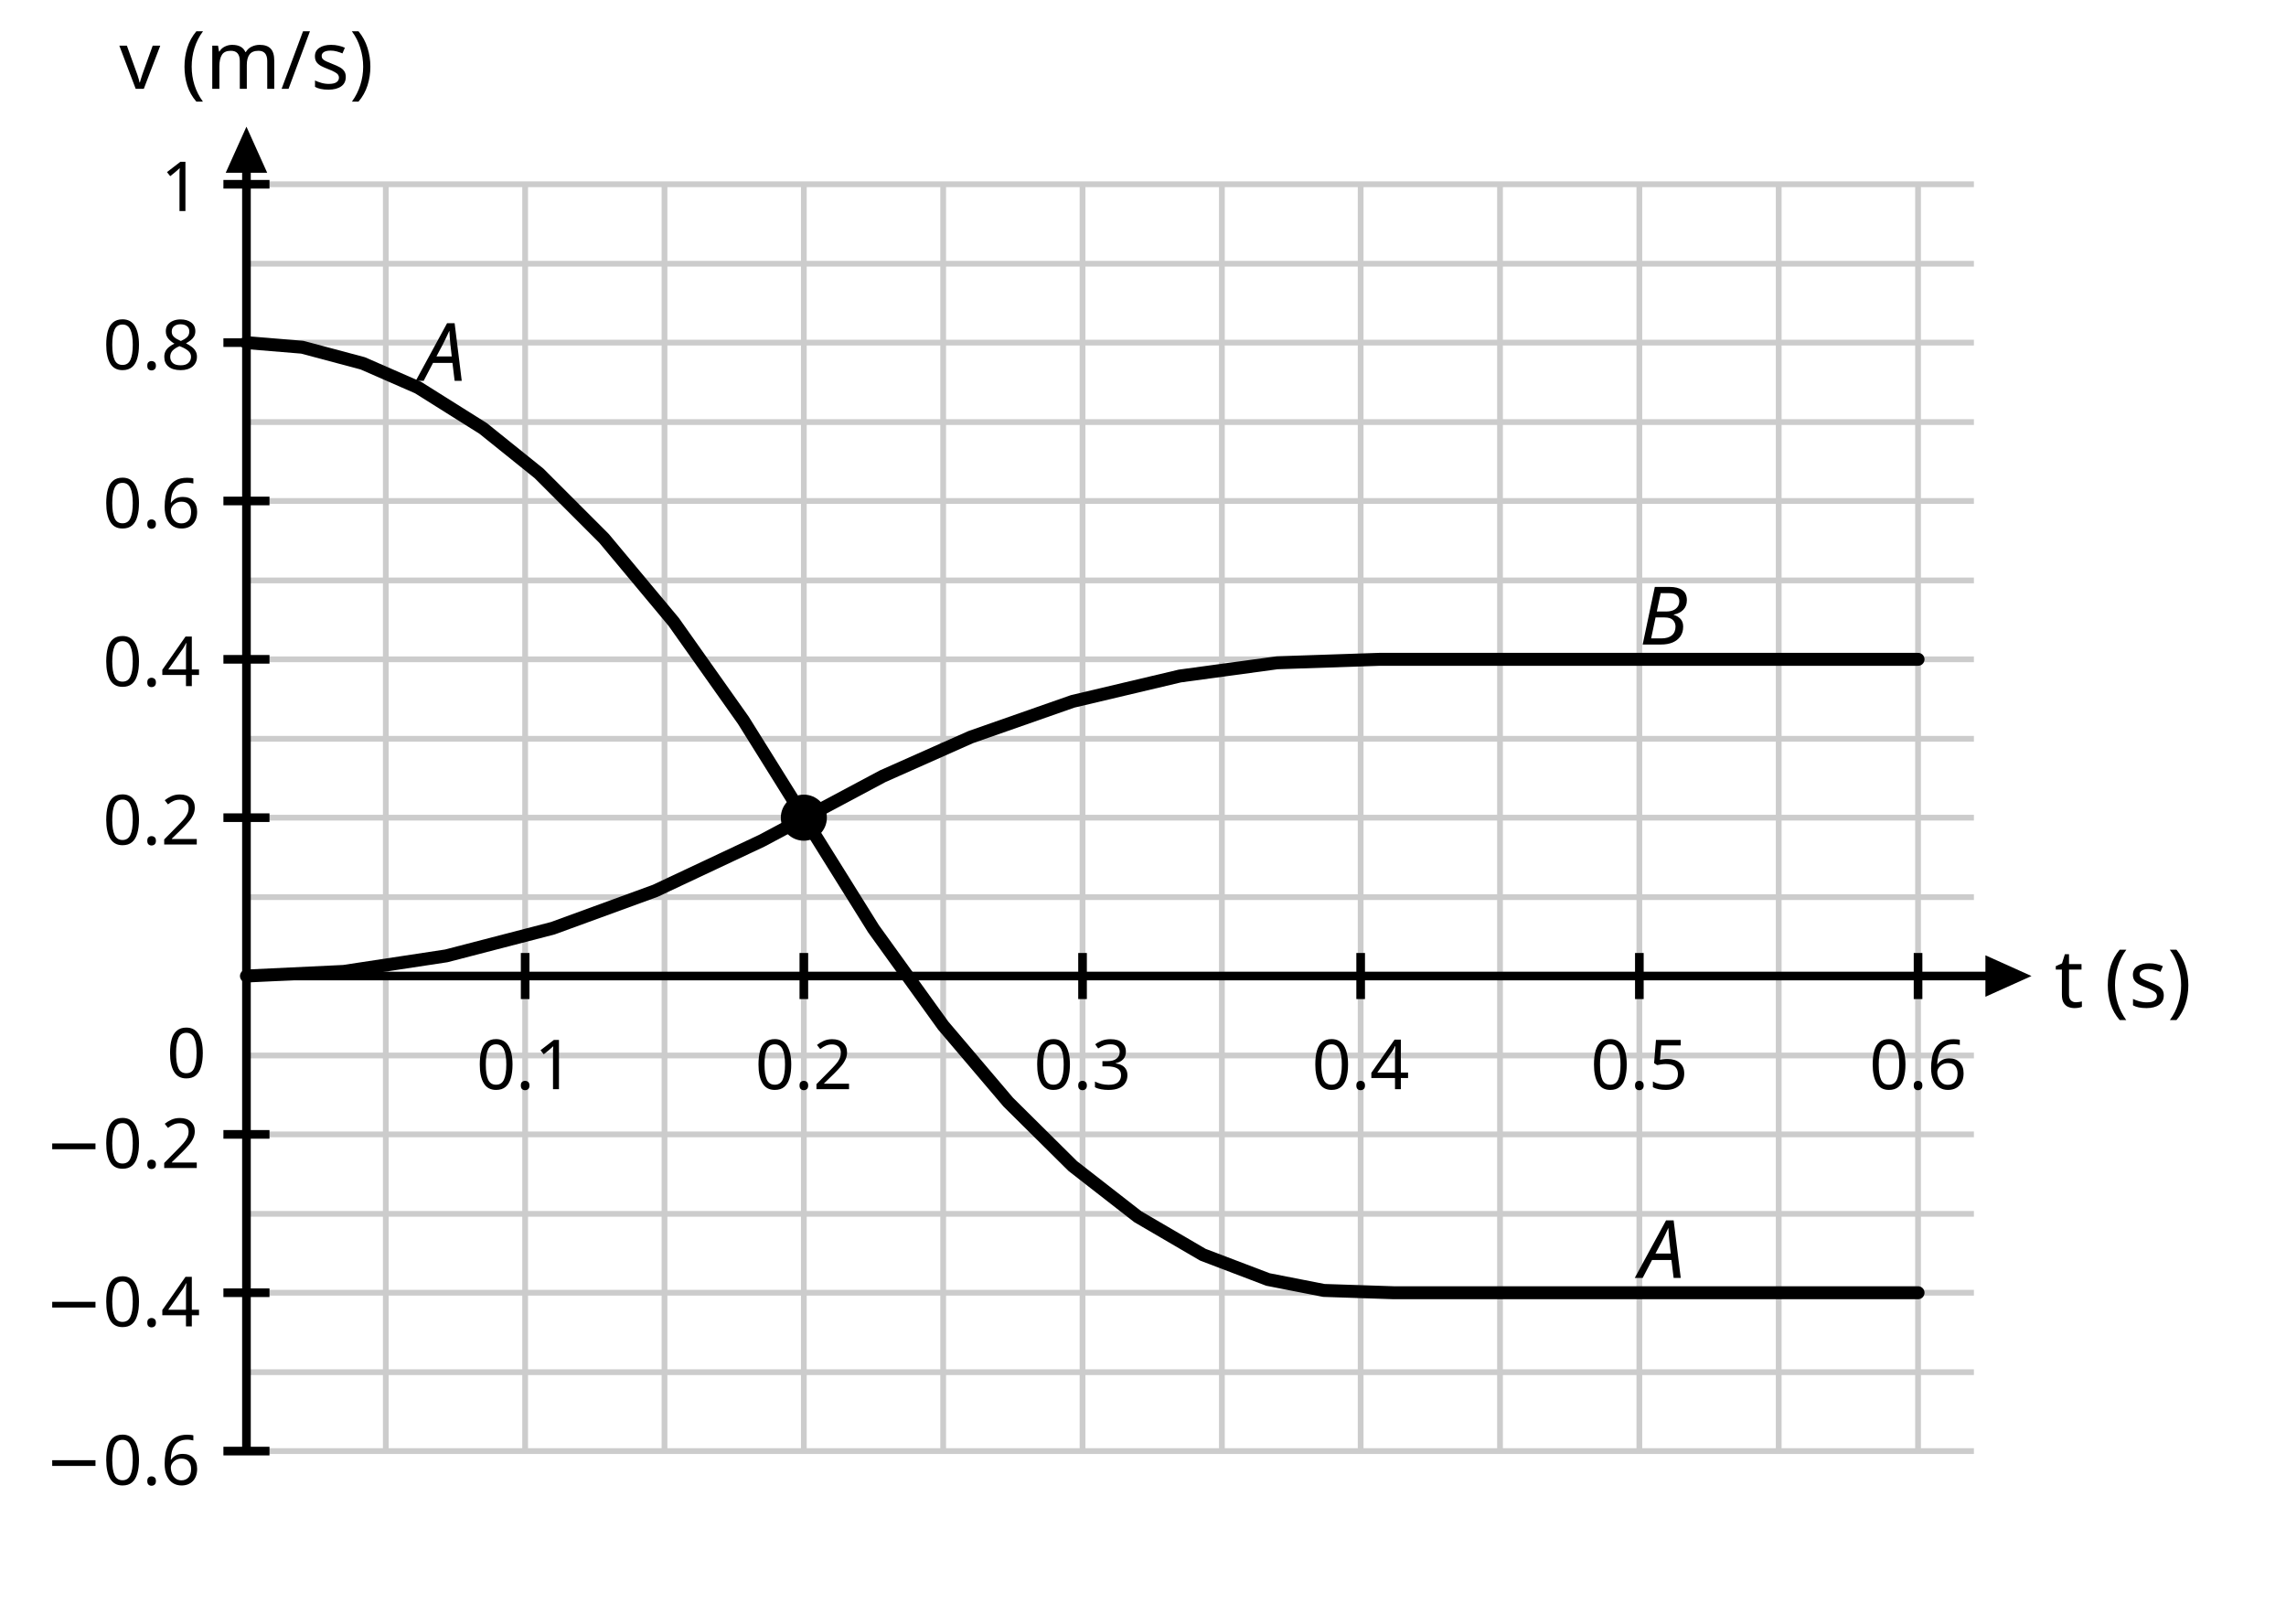
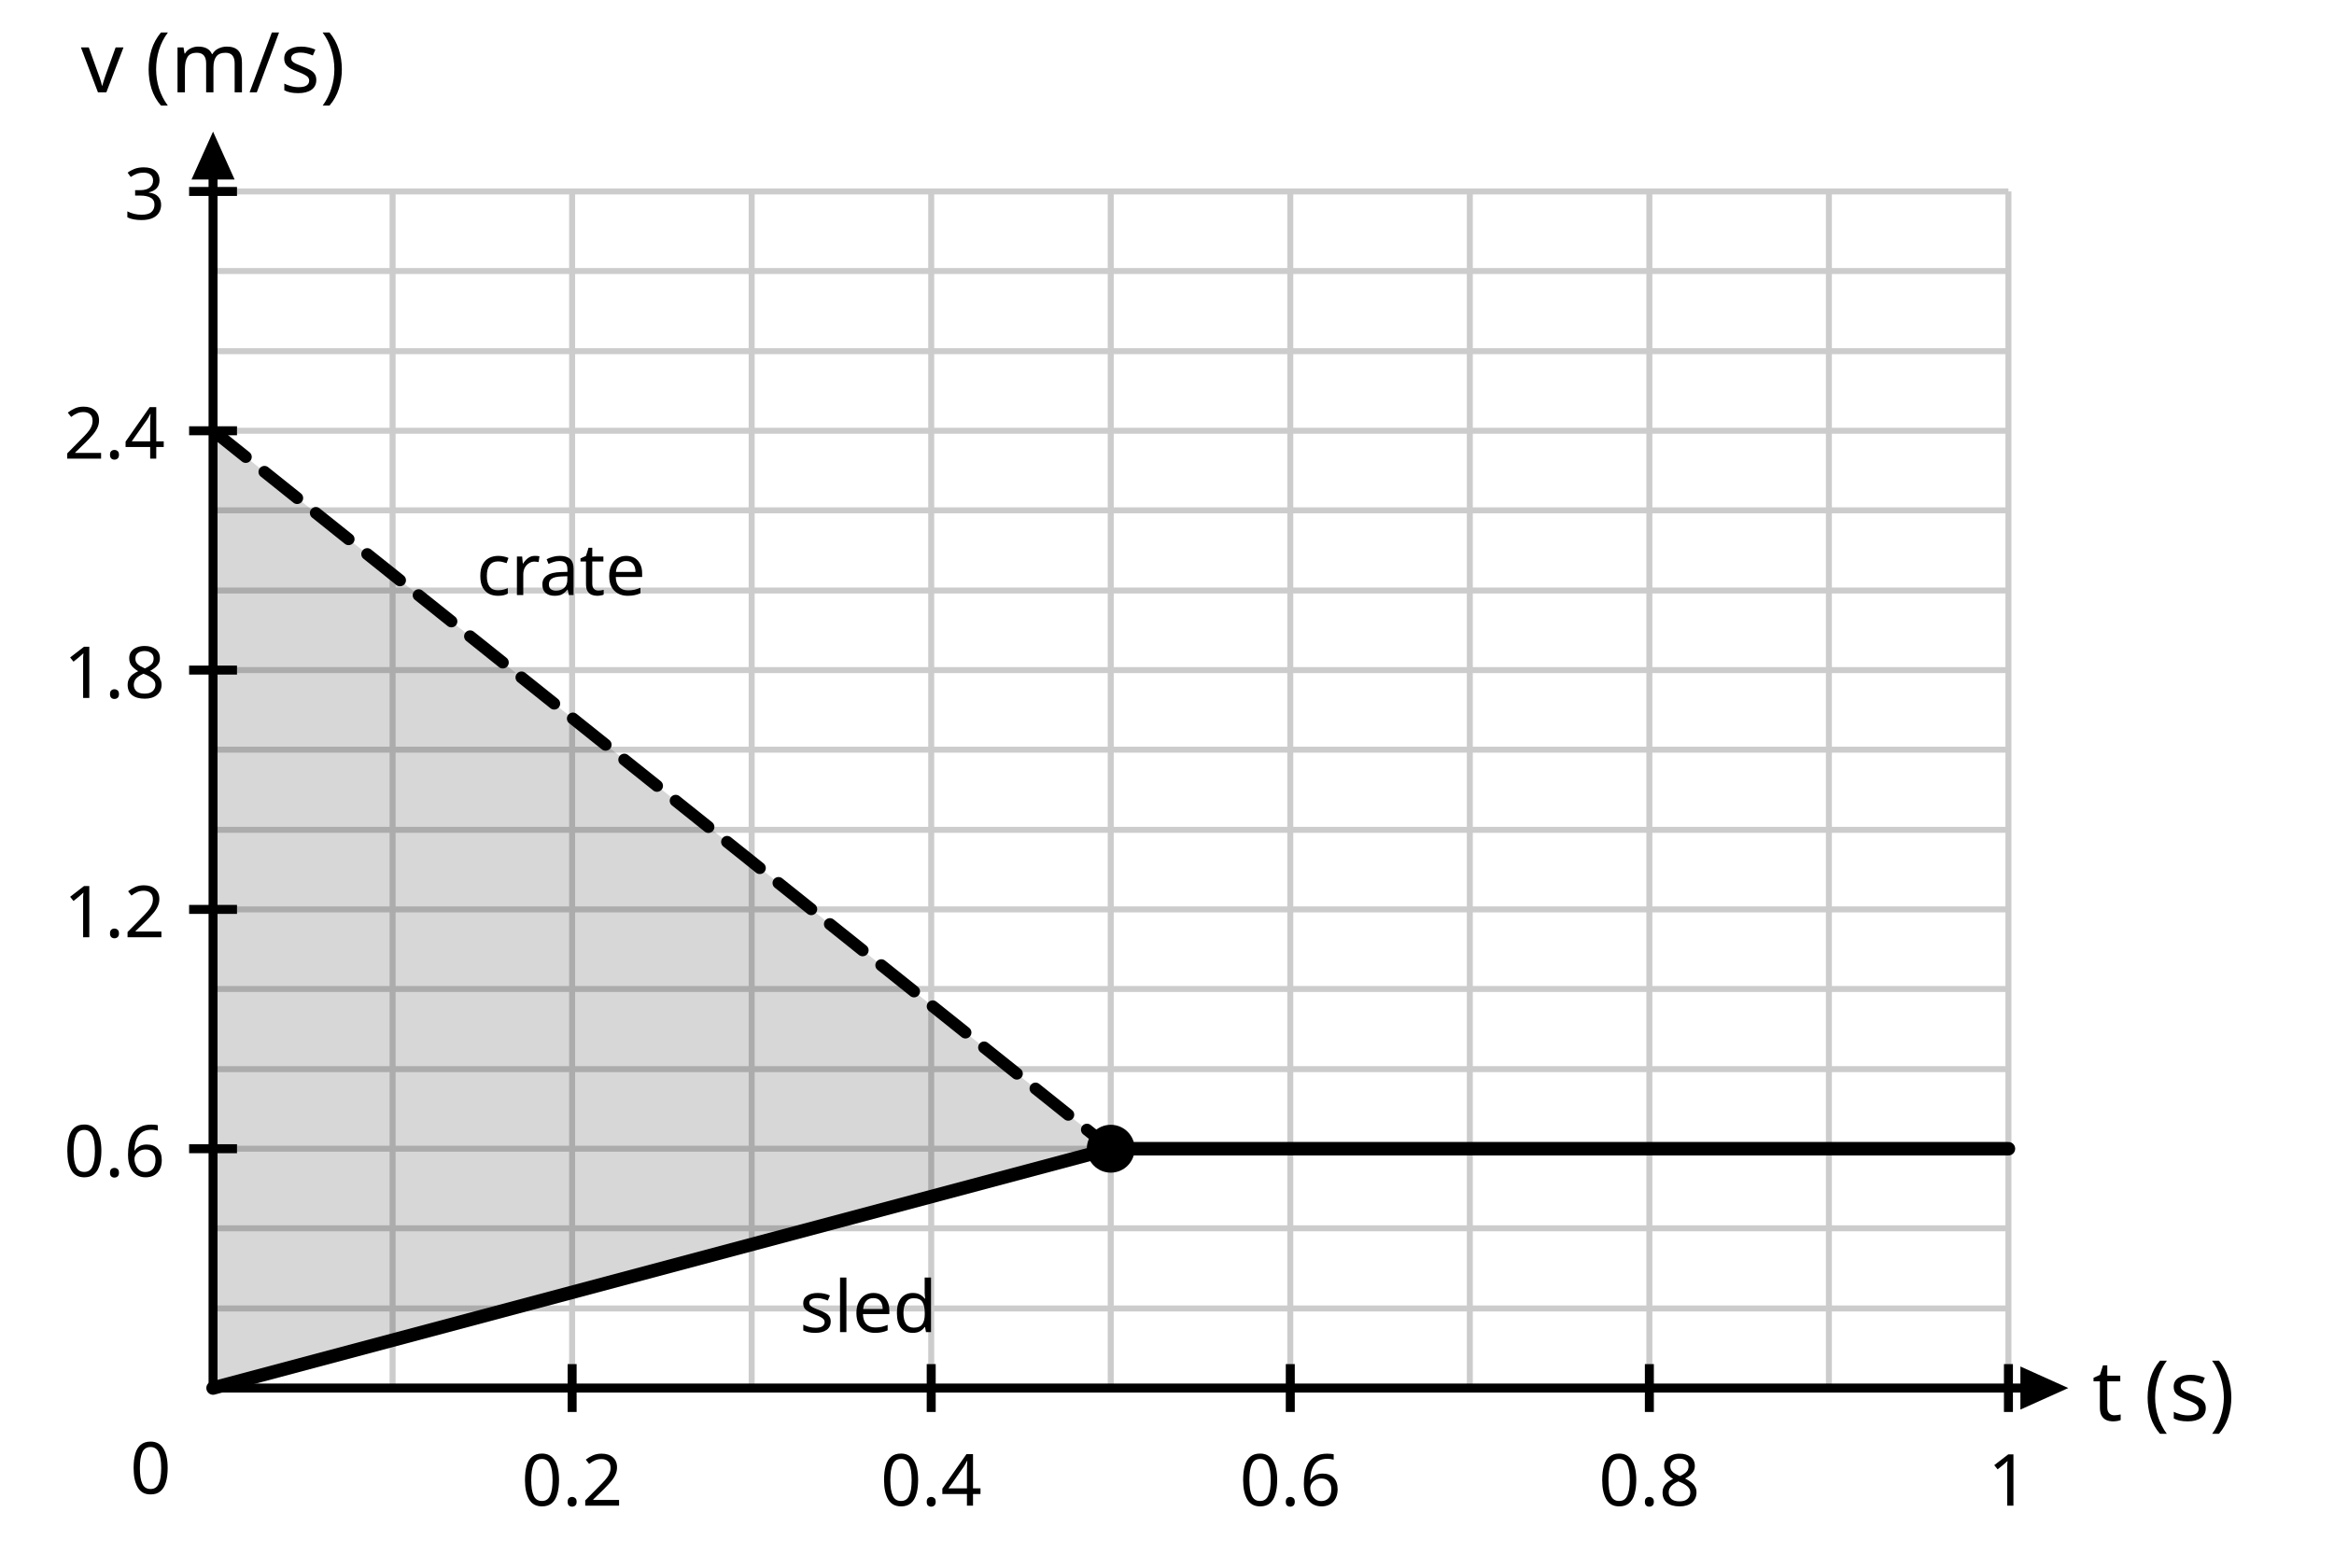
- <svg xmlns="http://www.w3.org/2000/svg" viewBox="0 0 397 282">
-   <path d="M67 252V32M91.2 252V32M115.4 252V32M139.6 252V32M163.8 252V32M188 252V32M212.2 252V32M236.3 252V32M260.5 252V32M284.7 252V32M308.9 252V32M333.1 252V32M42.8 252H342.8M42.8 238.3H342.8M42.8 224.5H342.8M42.8 210.8H342.8M42.8 197H342.8M42.8 183.3H342.8M42.8 155.8H342.8M42.8 142H342.8M42.8 128.3H342.8M42.8 114.5H342.8M42.8 100.8H342.8M42.8 87H342.8M42.8 73.3H342.8M42.8 59.5H342.8M42.8 45.8H342.8M42.8 32H342.8" fill="none" stroke="currentColor" stroke-width="1" stroke-opacity="0.2" />
-   <line x1="42.8" y1="169.5" x2="346.4" y2="169.5" stroke="currentColor" stroke-width="1.5" />
-   <polygon points="352.8,169.5 344.8,173.1 344.8,165.9" fill="currentColor" stroke="none" />
-   <line x1="42.8" y1="252" x2="42.8" y2="28.4" stroke="currentColor" stroke-width="1.5" />
-   <polygon points="42.8,22 46.4,30 39.2,30" fill="currentColor" stroke="none" />
-   <text x="91.2" y="184.5" fill="currentColor" font-size="12" font-family="sans-serif" text-anchor="middle" dominant-baseline="central">0.1</text>
-   <text x="139.6" y="184.5" fill="currentColor" font-size="12" font-family="sans-serif" text-anchor="middle" dominant-baseline="central">0.2</text>
-   <text x="188" y="184.5" fill="currentColor" font-size="12" font-family="sans-serif" text-anchor="middle" dominant-baseline="central">0.3</text>
-   <text x="236.3" y="184.5" fill="currentColor" font-size="12" font-family="sans-serif" text-anchor="middle" dominant-baseline="central">0.4</text>
-   <text x="284.7" y="184.5" fill="currentColor" font-size="12" font-family="sans-serif" text-anchor="middle" dominant-baseline="central">0.5</text>
-   <text x="333.1" y="184.5" fill="currentColor" font-size="12" font-family="sans-serif" text-anchor="middle" dominant-baseline="central">0.6</text>
-   <text x="34.8" y="252" fill="currentColor" font-size="12" font-family="sans-serif" text-anchor="end" dominant-baseline="central">−0.6</text>
-   <text x="34.8" y="224.5" fill="currentColor" font-size="12" font-family="sans-serif" text-anchor="end" dominant-baseline="central">−0.4</text>
-   <text x="34.8" y="197" fill="currentColor" font-size="12" font-family="sans-serif" text-anchor="end" dominant-baseline="central">−0.2</text>
-   <text x="34.8" y="142" fill="currentColor" font-size="12" font-family="sans-serif" text-anchor="end" dominant-baseline="central">0.2</text>
-   <text x="34.8" y="114.5" fill="currentColor" font-size="12" font-family="sans-serif" text-anchor="end" dominant-baseline="central">0.4</text>
-   <text x="34.8" y="87" fill="currentColor" font-size="12" font-family="sans-serif" text-anchor="end" dominant-baseline="central">0.6</text>
-   <text x="34.8" y="59.5" fill="currentColor" font-size="12" font-family="sans-serif" text-anchor="end" dominant-baseline="central">0.8</text>
-   <text x="34.8" y="32" fill="currentColor" font-size="12" font-family="sans-serif" text-anchor="end" dominant-baseline="central">1</text>
-   <path d="M91.2 165.5V173.5M139.6 165.5V173.5M188 165.5V173.5M236.3 165.5V173.5M284.7 165.5V173.5M333.1 165.5V173.5M38.8 252H46.8M38.8 224.5H46.8M38.8 197H46.8M38.8 142H46.8M38.8 114.5H46.8M38.8 87H46.8M38.8 59.5H46.8M38.8 32H46.8" fill="none" stroke="currentColor" stroke-width="1.5" />
-   <text x="35.8" y="182.5" fill="currentColor" font-size="12" font-family="sans-serif" text-anchor="end" dominant-baseline="central">0</text>
-   <text x="356.8" y="169.5" fill="currentColor" font-size="14" font-family="sans-serif" text-anchor="start" dominant-baseline="central">t (s)</text>
-   <text x="42.8" y="10" fill="currentColor" font-size="14" font-family="sans-serif" text-anchor="middle" dominant-baseline="central">v (m/s)</text>
-   <polyline points="42.8,59.5 52.5,60.3 63,63.1 72.6,67.3 83.9,74.4 93.6,82.2 104.9,93.5 117,108 129.1,125.1 151.7,161.3 163.8,178.1 175.1,191.4 186.3,202.5 197.6,211.3 208.9,217.9 220.2,222.2 229.9,224.1 242,224.5 333.1,224.5" fill="none" stroke="currentColor" stroke-width="2.25" stroke-linecap="round" stroke-linejoin="round" />
-   <polyline points="42.8,169.5 59.7,168.7 77.5,166 96,161.2 113.8,154.7 132.3,146 153.3,134.8 168.6,128 186.3,121.8 204.9,117.4 221.8,115.1 239.6,114.5 333.1,114.5" fill="none" stroke="currentColor" stroke-width="2.25" stroke-linecap="round" stroke-linejoin="round" />
-   <circle cx="139.6" cy="142" r="4" fill="currentColor" stroke="none" />
-   <text x="73" y="60.7" fill="currentColor" font-size="14" font-family="sans-serif" font-style="italic" text-anchor="start" dominant-baseline="central">A</text>
-   <text x="284.7" y="106.5" fill="currentColor" font-size="14" font-family="sans-serif" font-style="italic" text-anchor="start" dominant-baseline="central">B</text>
-   <text x="284.7" y="216.5" fill="currentColor" font-size="14" font-family="sans-serif" font-style="italic" text-anchor="start" dominant-baseline="central">A</text>
+ <svg xmlns="http://www.w3.org/2000/svg" viewBox="0 0 390 262">
+   <path d="M65.6 232V32M95.6 232V32M125.6 232V32M155.6 232V32M185.6 232V32M215.6 232V32M245.6 232V32M275.6 232V32M305.6 232V32M335.6 232V32M35.6 218.7H335.6M35.6 205.3H335.6M35.6 192H335.6M35.6 178.7H335.6M35.6 165.3H335.6M35.6 152H335.6M35.6 138.7H335.6M35.6 125.3H335.6M35.6 112H335.6M35.6 98.7H335.6M35.6 85.3H335.6M35.6 72H335.6M35.6 58.7H335.6M35.6 45.3H335.6M35.6 32H335.6" fill="none" stroke="currentColor" stroke-width="1" stroke-opacity="0.2" />
+   <line x1="35.6" y1="232" x2="339.2" y2="232" stroke="currentColor" stroke-width="1.5" />
+   <polygon points="345.6,232 337.6,235.6 337.6,228.4" fill="currentColor" stroke="none" />
+   <line x1="35.6" y1="232" x2="35.6" y2="28.4" stroke="currentColor" stroke-width="1.5" />
+   <polygon points="35.6,22 39.2,30 32,30" fill="currentColor" stroke="none" />
+   <text x="95.6" y="247" fill="currentColor" font-size="12" font-family="sans-serif" text-anchor="middle" dominant-baseline="central">0.2</text>
+   <text x="155.6" y="247" fill="currentColor" font-size="12" font-family="sans-serif" text-anchor="middle" dominant-baseline="central">0.4</text>
+   <text x="215.6" y="247" fill="currentColor" font-size="12" font-family="sans-serif" text-anchor="middle" dominant-baseline="central">0.6</text>
+   <text x="275.6" y="247" fill="currentColor" font-size="12" font-family="sans-serif" text-anchor="middle" dominant-baseline="central">0.8</text>
+   <text x="335.6" y="247" fill="currentColor" font-size="12" font-family="sans-serif" text-anchor="middle" dominant-baseline="central">1</text>
+   <text x="27.6" y="192" fill="currentColor" font-size="12" font-family="sans-serif" text-anchor="end" dominant-baseline="central">0.6</text>
+   <text x="27.6" y="152" fill="currentColor" font-size="12" font-family="sans-serif" text-anchor="end" dominant-baseline="central">1.2</text>
+   <text x="27.6" y="112" fill="currentColor" font-size="12" font-family="sans-serif" text-anchor="end" dominant-baseline="central">1.8</text>
+   <text x="27.6" y="72" fill="currentColor" font-size="12" font-family="sans-serif" text-anchor="end" dominant-baseline="central">2.4</text>
+   <text x="27.6" y="32" fill="currentColor" font-size="12" font-family="sans-serif" text-anchor="end" dominant-baseline="central">3</text>
+   <path d="M95.6 228V236M155.6 228V236M215.6 228V236M275.6 228V236M335.6 228V236M31.6 192H39.6M31.6 152H39.6M31.6 112H39.6M31.6 72H39.6M31.6 32H39.6" fill="none" stroke="currentColor" stroke-width="1.5" />
+   <text x="28.6" y="245" fill="currentColor" font-size="12" font-family="sans-serif" text-anchor="end" dominant-baseline="central">0</text>
+   <text x="349.6" y="232" fill="currentColor" font-size="14" font-family="sans-serif" text-anchor="start" dominant-baseline="central">t (s)</text>
+   <text x="35.6" y="10" fill="currentColor" font-size="14" font-family="sans-serif" text-anchor="middle" dominant-baseline="central">v (m/s)</text>
+   <polygon points="35.6,72 185.6,192 35.6,232" fill="currentColor" fill-opacity="0.16" stroke="none" />
+   <line x1="35.6" y1="72" x2="185.6" y2="192" stroke="currentColor" stroke-width="2" stroke-dasharray="7 4" stroke-linecap="round" />
+   <line x1="185.6" y1="192" x2="335.6" y2="192" stroke="currentColor" stroke-width="2" stroke-dasharray="7 4" stroke-linecap="round" />
+   <line x1="35.6" y1="232" x2="185.6" y2="192" stroke="currentColor" stroke-width="2.25" stroke-linecap="round" />
+   <line x1="185.6" y1="192" x2="335.6" y2="192" stroke="currentColor" stroke-width="2.25" stroke-linecap="round" />
+   <text x="79.6" y="94.8" fill="currentColor" font-size="12" font-family="sans-serif" text-anchor="start" dominant-baseline="central">crate</text>
+   <text x="133.6" y="218" fill="currentColor" font-size="12" font-family="sans-serif" text-anchor="start" dominant-baseline="central">sled</text>
+   <circle cx="185.6" cy="192" r="4" fill="currentColor" stroke="none" />
</svg>
